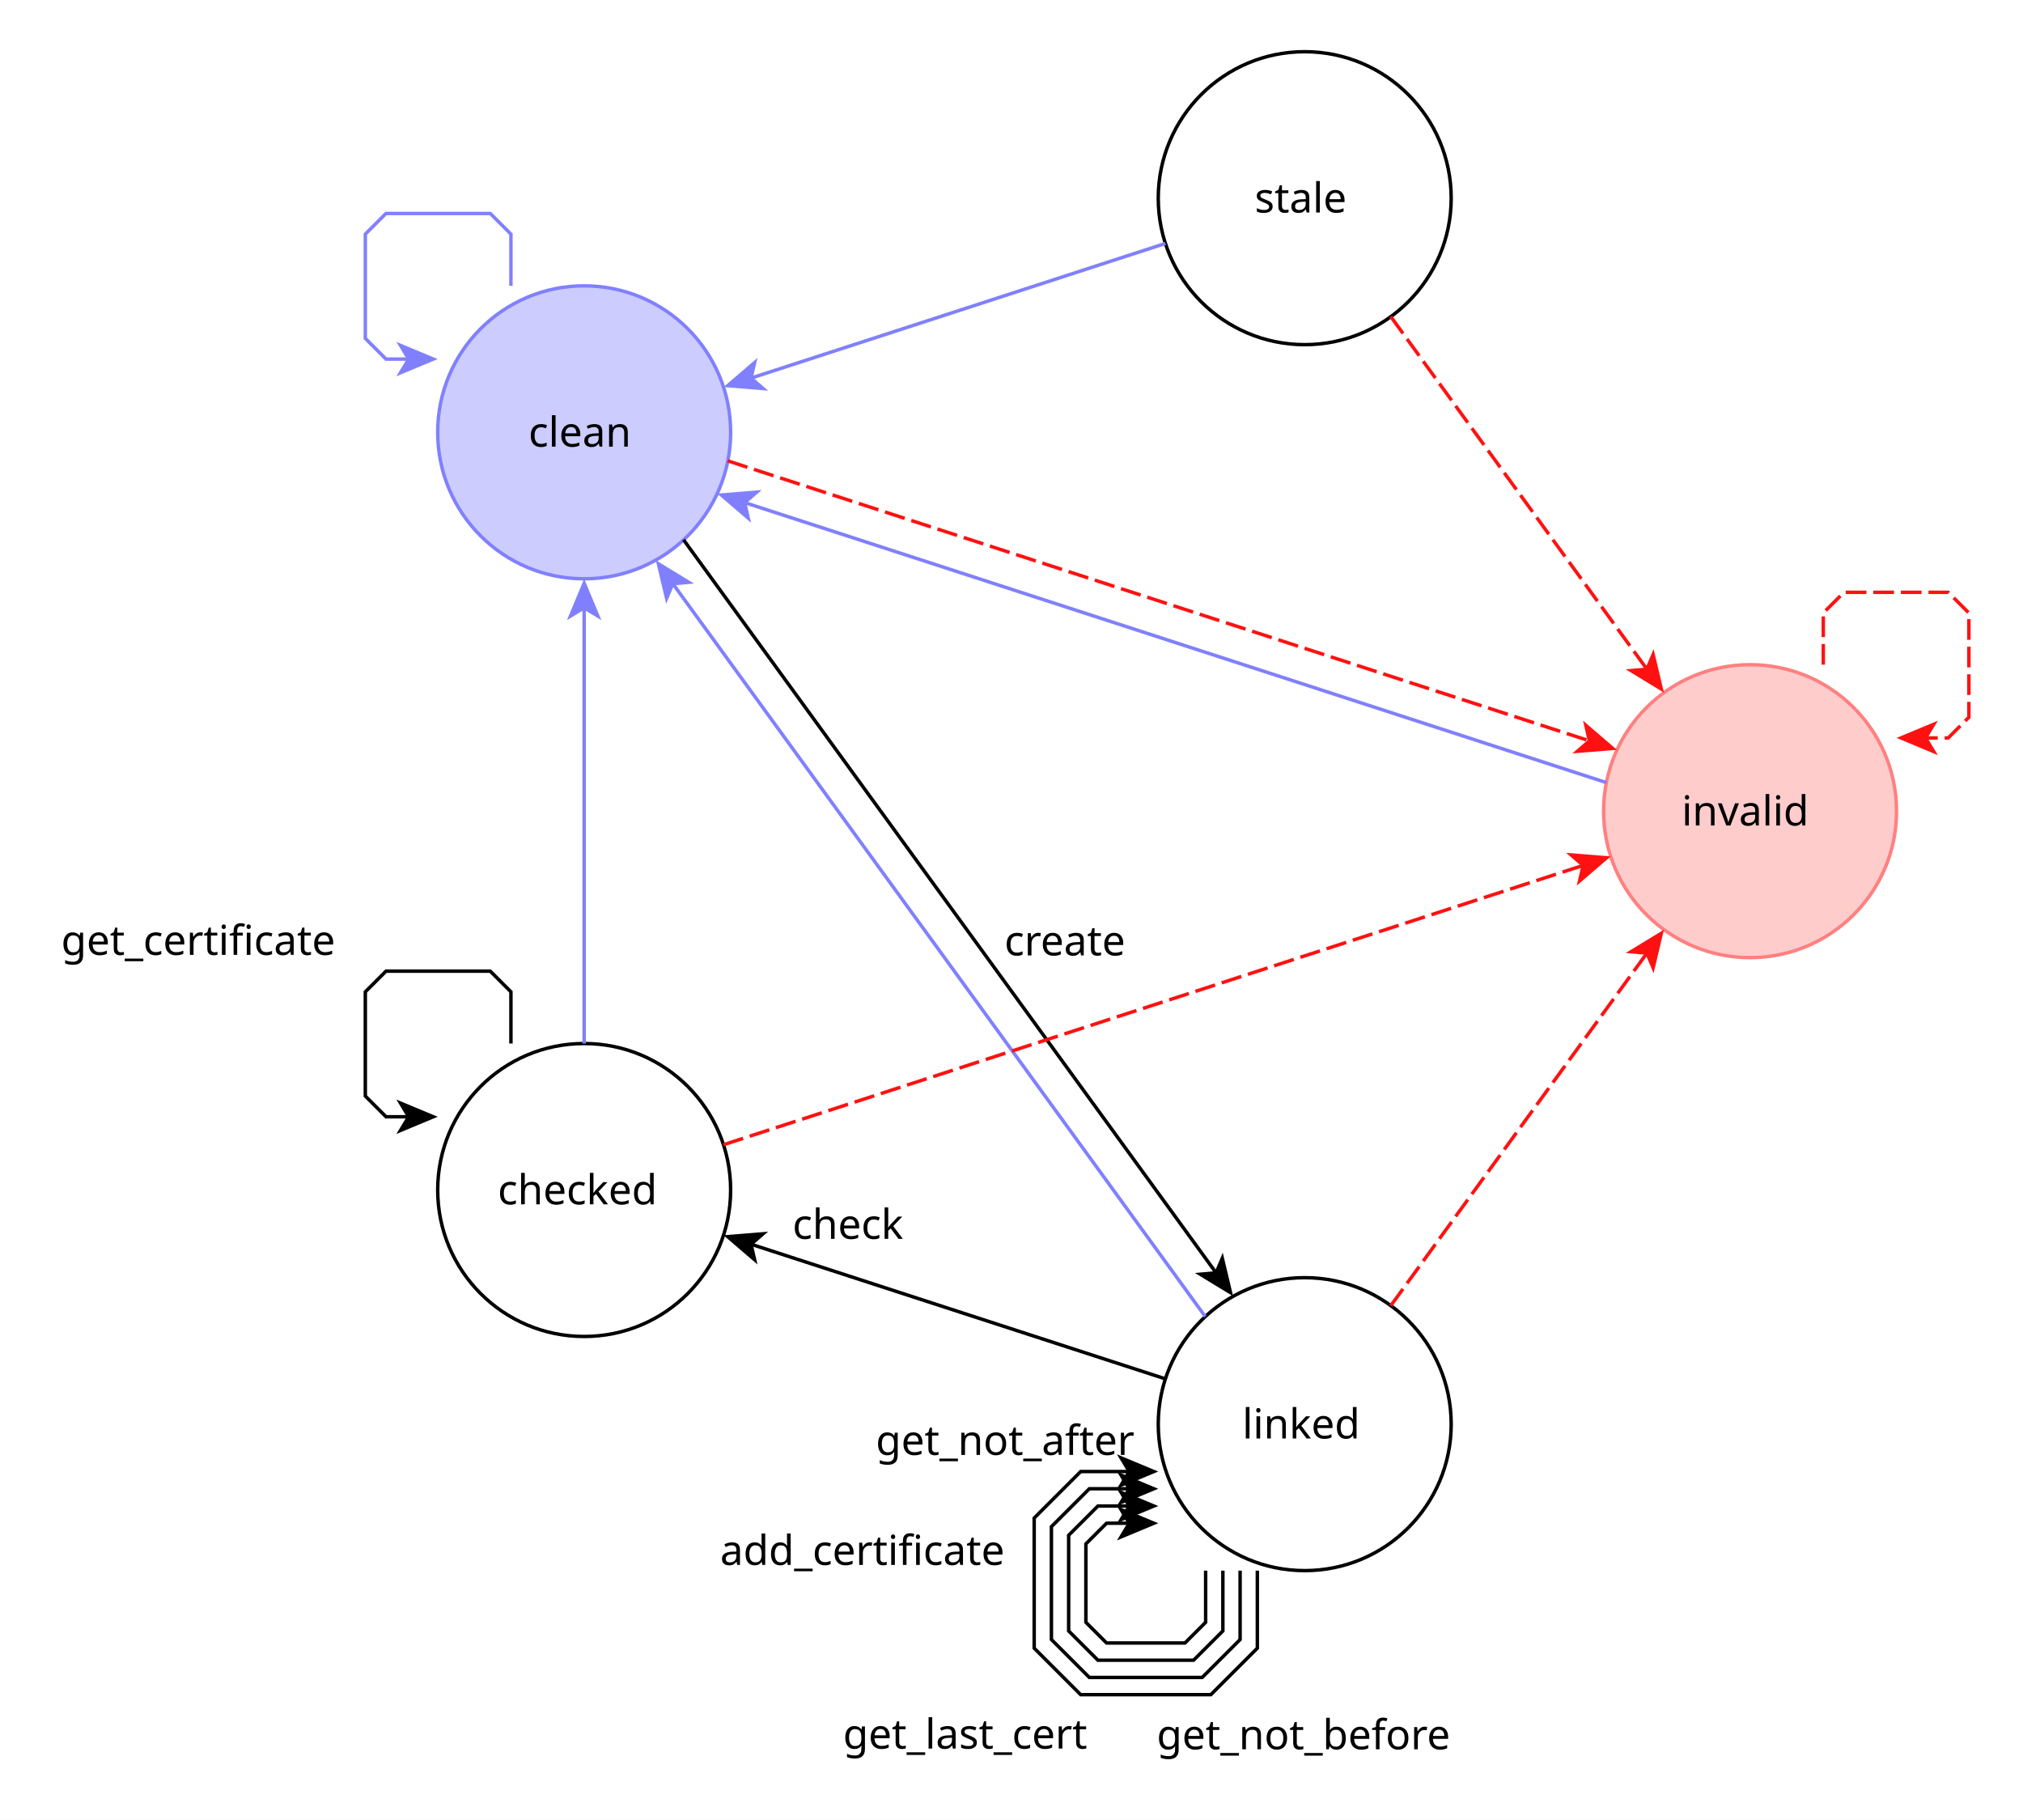
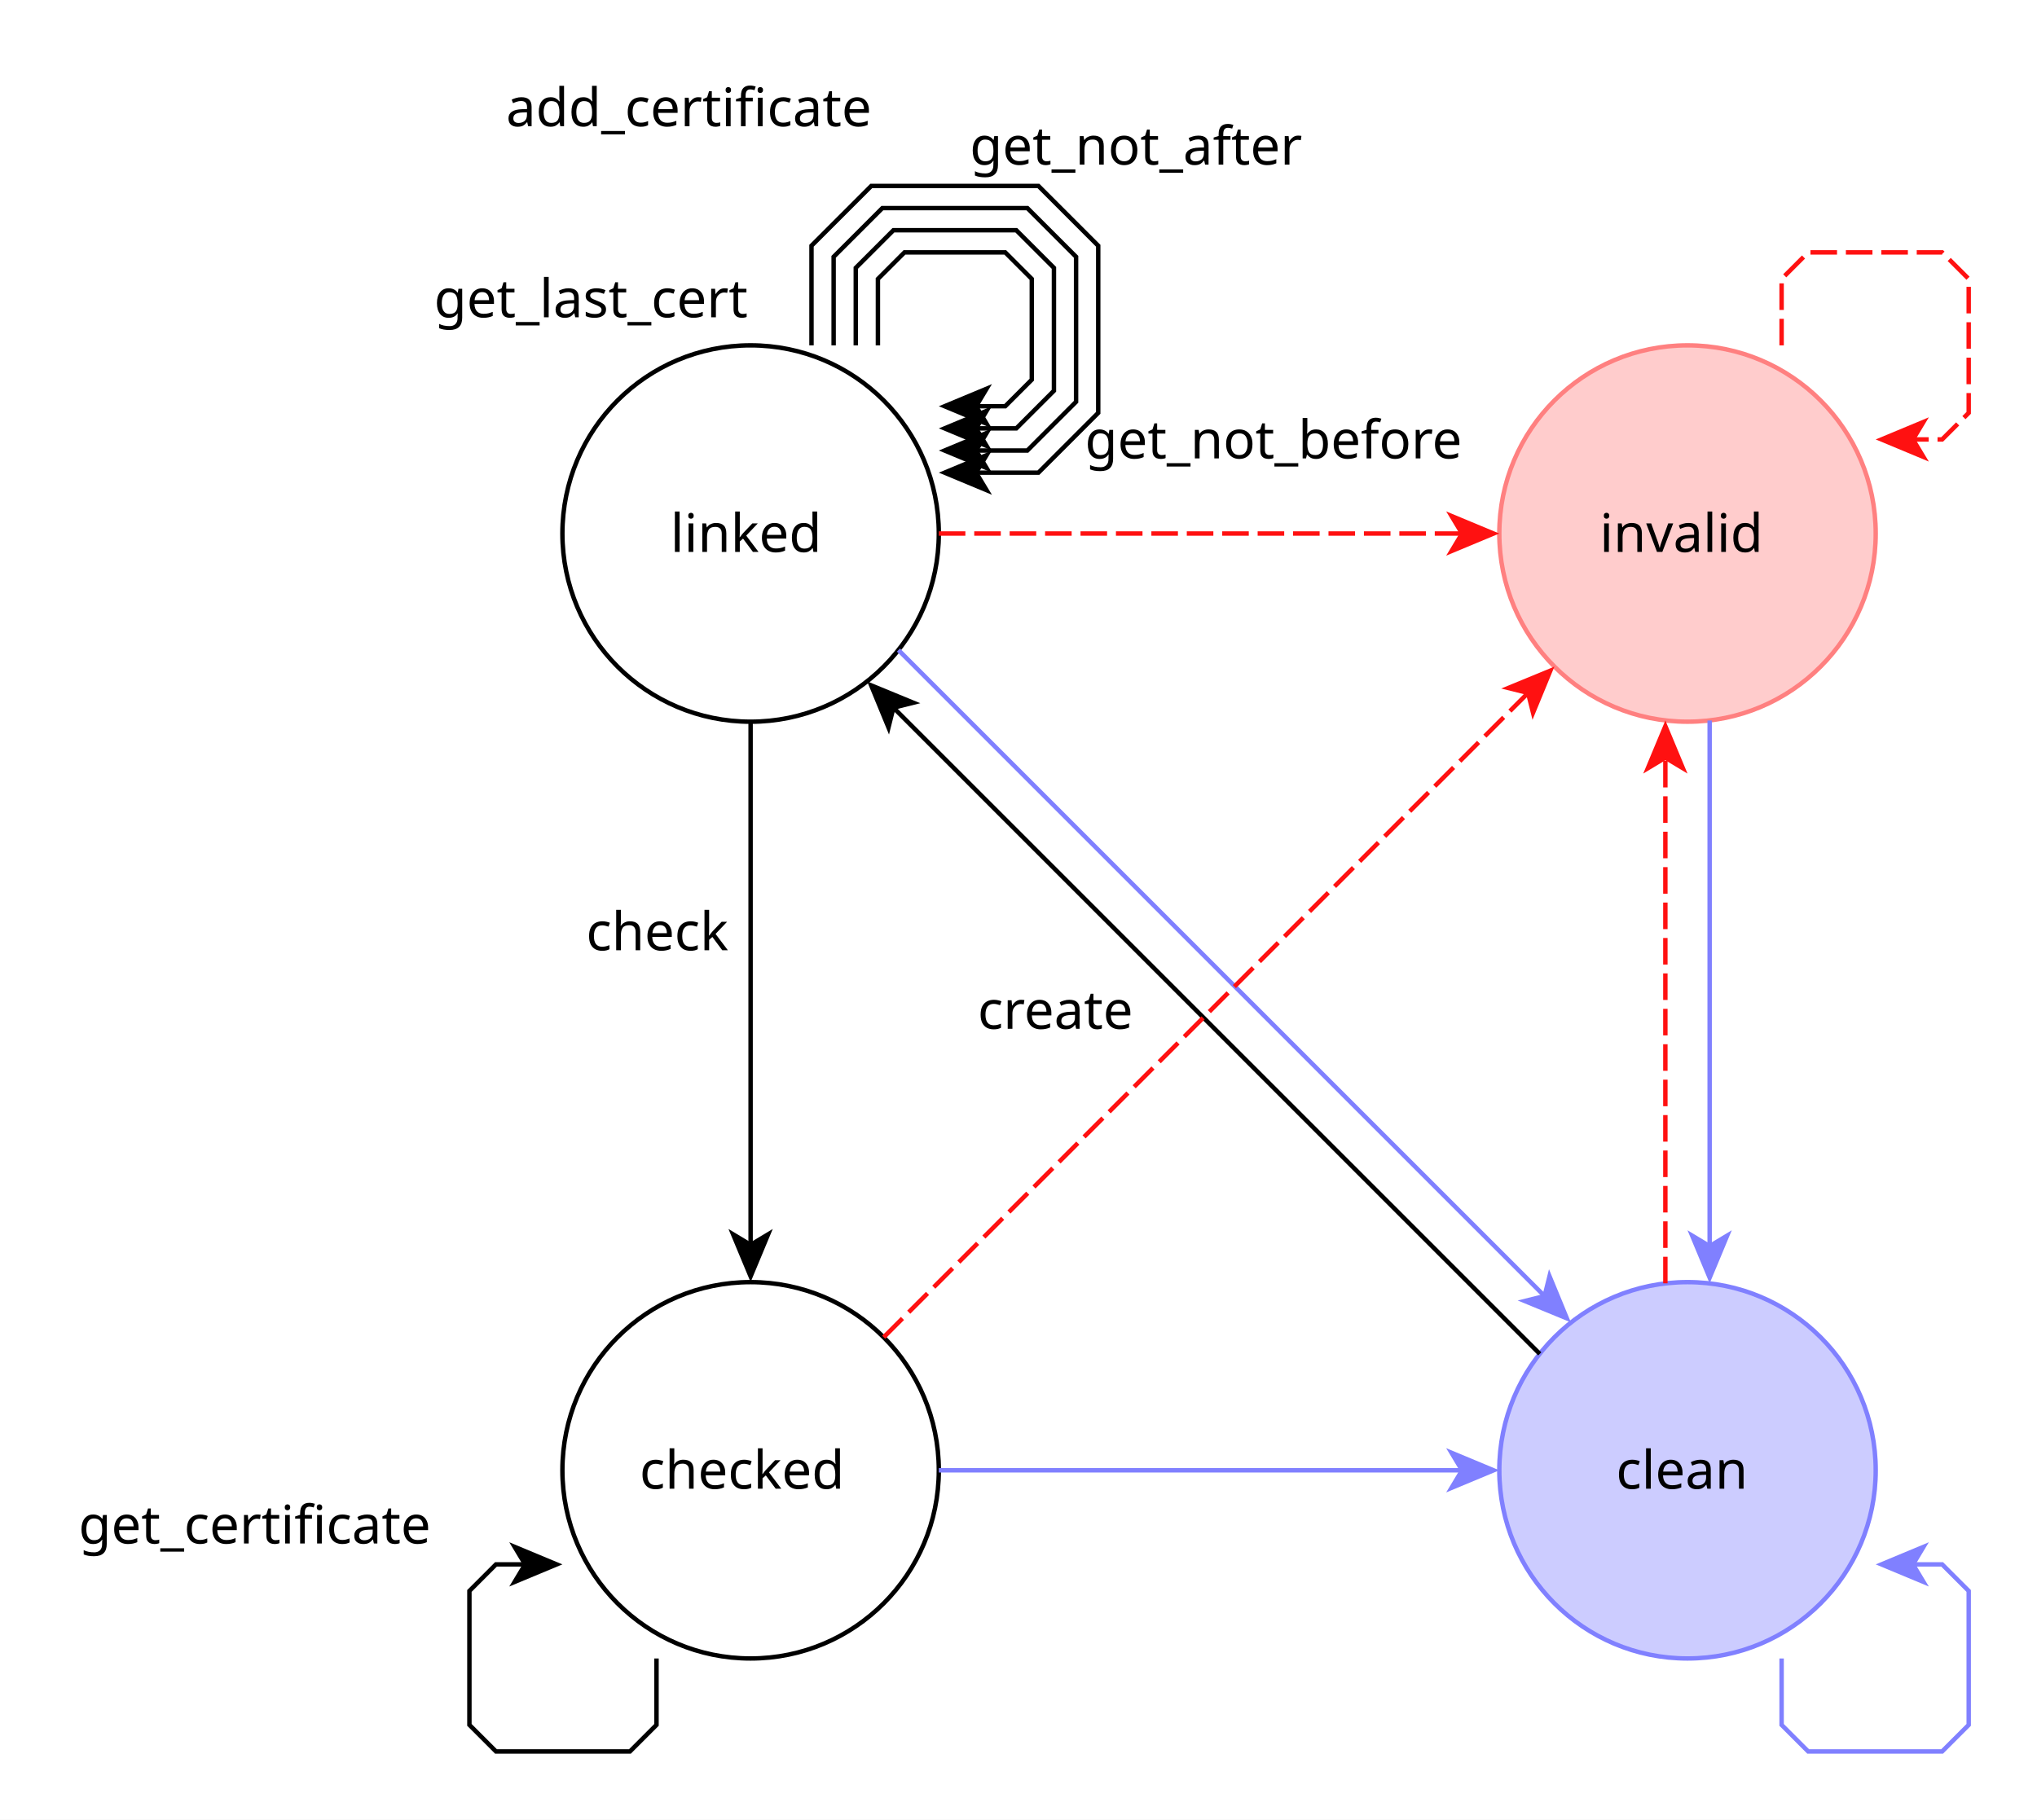
- <svg xmlns="http://www.w3.org/2000/svg" fill-opacity="1" color-rendering="auto" color-interpolation="auto" stroke="black" text-rendering="auto" stroke-linecap="square" width="587" stroke-miterlimit="10" stroke-opacity="1" shape-rendering="auto" fill="black" stroke-dasharray="none" font-weight="normal" stroke-width="1" height="528" font-family="'Dialog'" font-style="normal" stroke-linejoin="miter" font-size="12" stroke-dashoffset="0" image-rendering="auto">
+ <svg xmlns="http://www.w3.org/2000/svg" fill-opacity="1" color-rendering="auto" color-interpolation="auto" stroke="black" text-rendering="auto" stroke-linecap="square" width="460" stroke-miterlimit="10" stroke-opacity="1" shape-rendering="auto" fill="black" stroke-dasharray="none" font-weight="normal" stroke-width="1" height="411" font-family="'Dialog'" font-style="normal" stroke-linejoin="miter" font-size="12" stroke-dashoffset="0" image-rendering="auto">
  <defs id="genericDefs" />
  <g>
    <defs id="defs1">
      <clipPath clipPathUnits="userSpaceOnUse" id="clipPath1">
-         <path d="M0 0 L587 0 L587 528 L0 528 L0 0 Z" />
+         <path d="M0 0 L460 0 L460 411 L0 411 L0 0 Z" />
      </clipPath>
      <clipPath clipPathUnits="userSpaceOnUse" id="clipPath2">
-         <path d="M-82 -15 L505 -15 L505 513 L-82 513 L-82 -15 Z" />
+         <path d="M-82 -42 L378 -42 L378 369 L-82 369 L-82 -42 Z" />
      </clipPath>
    </defs>
-     <g fill="white" transform="translate(82,15)" stroke="white">
-       <rect x="-82" width="587" height="528" y="-15" clip-path="url(#clipPath2)" stroke="none" />
+     <g fill="white" transform="translate(82,42)" stroke="white">
+       <rect x="-82" width="460" height="411" y="-42" clip-path="url(#clipPath2)" stroke="none" />
    </g>
-     <g fill="rgb(204,204,255)" transform="matrix(1,0,0,1,82,15)" stroke="rgb(204,204,255)">
-       <circle r="42.5" clip-path="url(#clipPath2)" cx="87.503" cy="110.434" stroke="none" />
+     <g fill="rgb(204,204,255)" transform="matrix(1,0,0,1,82,42)" stroke="rgb(204,204,255)">
+       <circle r="42.5" clip-path="url(#clipPath2)" cx="299.077" cy="290.074" stroke="none" />
    </g>
-     <g stroke-miterlimit="1.45" font-family="sans-serif" transform="matrix(1,0,0,1,82,15)" stroke-linecap="butt">
-       <text x="71.366" xml:space="preserve" y="114.591" clip-path="url(#clipPath2)" stroke="none">clean</text>
-       <circle fill="none" r="42.5" clip-path="url(#clipPath2)" cx="87.503" cy="110.434" stroke="rgb(128,128,255)" />
+     <g stroke-miterlimit="1.45" font-family="sans-serif" transform="matrix(1,0,0,1,82,42)" stroke-linecap="butt">
+       <text x="282.941" xml:space="preserve" y="294.231" clip-path="url(#clipPath2)" stroke="none">clean</text>
+       <circle fill="none" r="42.5" clip-path="url(#clipPath2)" cx="299.077" cy="290.074" stroke="rgb(128,128,255)" />
    </g>
-     <g fill="rgb(255,204,204)" transform="matrix(1,0,0,1,82,15)" stroke="rgb(255,204,204)">
-       <circle r="42.5" clip-path="url(#clipPath2)" cx="425.802" cy="220.354" stroke="none" />
+     <g fill="rgb(255,204,204)" transform="matrix(1,0,0,1,82,42)" stroke="rgb(255,204,204)">
+       <circle r="42.5" clip-path="url(#clipPath2)" cx="299.077" cy="78.5" stroke="none" />
    </g>
-     <g stroke-miterlimit="1.45" font-family="sans-serif" transform="matrix(1,0,0,1,82,15)" stroke-linecap="butt">
-       <text x="405.962" xml:space="preserve" y="224.511" clip-path="url(#clipPath2)" stroke="none">invalid</text>
-       <circle fill="none" r="42.5" clip-path="url(#clipPath2)" cx="425.802" cy="220.354" stroke="rgb(255,128,128)" />
+     <g stroke-miterlimit="1.45" font-family="sans-serif" transform="matrix(1,0,0,1,82,42)" stroke-linecap="butt">
+       <text x="279.237" xml:space="preserve" y="82.656" clip-path="url(#clipPath2)" stroke="none">invalid</text>
+       <circle fill="none" r="42.5" clip-path="url(#clipPath2)" cx="299.077" cy="78.5" stroke="rgb(255,128,128)" />
    </g>
-     <g fill="white" transform="matrix(1,0,0,1,82,15)" stroke="white">
-       <circle r="42.5" clip-path="url(#clipPath2)" cx="296.583" cy="42.5" stroke="none" />
+     <g fill="white" transform="matrix(1,0,0,1,82,42)" stroke="white">
+       <circle r="42.5" clip-path="url(#clipPath2)" cx="87.503" cy="78.5" stroke="none" />
    </g>
-     <g stroke-miterlimit="1.45" font-family="sans-serif" transform="matrix(1,0,0,1,82,15)" stroke-linecap="butt">
-       <text x="282.07" xml:space="preserve" y="46.656" clip-path="url(#clipPath2)" stroke="none">stale</text>
-       <circle fill="none" r="42.5" clip-path="url(#clipPath2)" cx="296.583" cy="42.5" />
+     <g stroke-miterlimit="1.45" font-family="sans-serif" transform="matrix(1,0,0,1,82,42)" stroke-linecap="butt">
+       <text x="69.392" xml:space="preserve" y="82.656" clip-path="url(#clipPath2)" stroke="none">linked</text>
+       <circle fill="none" r="42.5" clip-path="url(#clipPath2)" cx="87.503" cy="78.5" />
    </g>
-     <g fill="white" transform="matrix(1,0,0,1,82,15)" stroke="white">
-       <circle r="42.5" clip-path="url(#clipPath2)" cx="296.583" cy="398.209" stroke="none" />
+     <g fill="white" transform="matrix(1,0,0,1,82,42)" stroke="white">
+       <circle r="42.5" clip-path="url(#clipPath2)" cx="87.503" cy="290.074" stroke="none" />
    </g>
-     <g stroke-miterlimit="1.45" font-family="sans-serif" transform="matrix(1,0,0,1,82,15)" stroke-linecap="butt">
-       <text x="278.472" xml:space="preserve" y="402.365" clip-path="url(#clipPath2)" stroke="none">linked</text>
-       <circle fill="none" r="42.5" clip-path="url(#clipPath2)" cx="296.583" cy="398.209" />
+     <g stroke-miterlimit="1.45" font-family="sans-serif" transform="matrix(1,0,0,1,82,42)" stroke-linecap="butt">
+       <text x="62.437" xml:space="preserve" y="294.231" clip-path="url(#clipPath2)" stroke="none">checked</text>
+       <circle fill="none" r="42.5" clip-path="url(#clipPath2)" cx="87.503" cy="290.074" />
+       <path fill="none" d="M320.327 332.574 L320.327 347.574 L326.327 353.574 L356.577 353.574 L362.577 347.574 L362.577 317.324 L356.577 311.324 L349.577 311.324" clip-path="url(#clipPath2)" stroke="rgb(128,128,255)" />
+       <path fill="rgb(128,128,255)" d="M341.577 311.324 L353.577 316.324 L350.577 311.324 L353.577 306.324 Z" clip-path="url(#clipPath2)" stroke="none" />
    </g>
-     <g fill="white" transform="matrix(1,0,0,1,82,15)" stroke="white">
-       <circle r="42.5" clip-path="url(#clipPath2)" cx="87.503" cy="330.274" stroke="none" />
+     <g fill="rgb(255,17,17)" stroke-dasharray="6,2" stroke-miterlimit="1.45" transform="matrix(1,0,0,1,82,42)" stroke-linecap="butt" stroke="rgb(255,17,17)">
+       <path fill="none" d="M294.077 247.847 L294.077 128.713" clip-path="url(#clipPath2)" />
+       <path d="M294.077 120.713 L289.077 132.713 L294.077 129.713 L299.077 132.713 Z" clip-path="url(#clipPath2)" stroke="none" />
+       <path fill="none" d="M320.327 36 L320.327 21 L326.327 15 L356.577 15 L362.577 21 L362.577 51.25 L356.577 57.25 L349.577 57.25" clip-path="url(#clipPath2)" />
+       <path d="M341.577 57.25 L353.577 62.25 L350.577 57.25 L353.577 52.25 Z" clip-path="url(#clipPath2)" stroke="none" />
+       <path fill="none" stroke-dasharray="none" d="M304.077 120.727 L304.077 239.862" clip-path="url(#clipPath2)" stroke="rgb(128,128,255)" />
+       <path fill="rgb(128,128,255)" stroke-dasharray="none" d="M304.077 247.862 L309.077 235.862 L304.077 238.862 L299.077 235.862 Z" clip-path="url(#clipPath2)" stroke="none" />
+       <path fill="none" stroke-dasharray="none" d="M265.712 263.78 L119.464 117.532" clip-path="url(#clipPath2)" stroke="black" />
+       <path fill="black" stroke-dasharray="none" d="M113.807 111.875 L118.757 123.896 L120.171 118.239 L125.828 116.825 Z" clip-path="url(#clipPath2)" stroke="none" />
    </g>
-     <g stroke-miterlimit="1.45" font-family="sans-serif" transform="matrix(1,0,0,1,82,15)" stroke-linecap="butt">
-       <text x="62.437" xml:space="preserve" y="334.43" clip-path="url(#clipPath2)" stroke="none">checked</text>
-       <circle fill="none" r="42.5" clip-path="url(#clipPath2)" cx="87.503" cy="330.274" />
-       <path fill="none" d="M66.253 67.934 L66.253 52.934 L60.253 46.934 L30.003 46.934 L24.003 52.934 L24.003 83.184 L30.003 89.184 L37.003 89.184" clip-path="url(#clipPath2)" stroke="rgb(128,128,255)" />
-       <path fill="rgb(128,128,255)" d="M45.003 89.184 L33.003 84.184 L36.003 89.184 L33.003 94.184 Z" clip-path="url(#clipPath2)" stroke="none" />
+     <g stroke-miterlimit="1.45" font-family="sans-serif" transform="matrix(1,0,0,1,82,42)" stroke-linecap="butt">
+       <text x="138.79" xml:space="preserve" y="190.354" clip-path="url(#clipPath2)" stroke="none">create</text>
+       <path fill="none" d="M101.253 36 L101.253 13.5 L114.753 0 L152.503 0 L166.003 13.5 L166.003 51.25 L152.503 64.75 L138.003 64.75" clip-path="url(#clipPath2)" />
+       <path d="M130.003 64.75 L142.003 69.75 L139.003 64.75 L142.003 59.75 Z" clip-path="url(#clipPath2)" stroke="none" />
+       <text x="32.282" xml:space="preserve" y="-13.496" clip-path="url(#clipPath2)" stroke="none">add_certificate</text>
+       <path fill="none" d="M106.253 36 L106.253 16 L117.253 5 L150.003 5 L161.003 16 L161.003 48.75 L150.003 59.75 L138.003 59.75" clip-path="url(#clipPath2)" />
+       <path d="M130.003 59.75 L142.003 64.75 L139.003 59.75 L142.003 54.75 Z" clip-path="url(#clipPath2)" stroke="none" />
+       <text x="16.016" xml:space="preserve" y="29.656" clip-path="url(#clipPath2)" stroke="none">get_last_cert</text>
+       <path fill="none" d="M111.253 36 L111.253 18.5 L119.753 10 L147.503 10 L156.003 18.5 L156.003 46.25 L147.503 54.75 L138.003 54.75" clip-path="url(#clipPath2)" />
+       <path d="M130.003 54.75 L142.003 59.75 L139.003 54.75 L142.003 49.75 Z" clip-path="url(#clipPath2)" stroke="none" />
+       <text x="163.003" xml:space="preserve" y="61.531" clip-path="url(#clipPath2)" stroke="none">get_not_before</text>
+       <path fill="none" d="M116.253 36 L116.253 21 L122.253 15 L145.003 15 L151.003 21 L151.003 43.75 L145.003 49.75 L138.003 49.75" clip-path="url(#clipPath2)" />
+       <path d="M130.003 49.75 L142.003 54.75 L139.003 49.75 L142.003 44.75 Z" clip-path="url(#clipPath2)" stroke="none" />
+       <text x="137.006" xml:space="preserve" y="-4.825" clip-path="url(#clipPath2)" stroke="none">get_not_after</text>
    </g>
-     <g fill="rgb(255,17,17)" stroke-dasharray="6,2" stroke-miterlimit="1.45" transform="matrix(1,0,0,1,82,15)" stroke-linecap="butt" stroke="rgb(255,17,17)">
-       <path fill="none" d="M129.147 118.708 L379.588 200.081" clip-path="url(#clipPath2)" />
-       <path d="M387.196 202.553 L377.329 194.09 L378.637 199.772 L374.238 203.6 Z" clip-path="url(#clipPath2)" stroke="none" />
-       <path fill="none" d="M447.052 177.854 L447.052 162.854 L453.052 156.854 L483.302 156.854 L489.302 162.854 L489.302 193.104 L483.302 199.104 L476.302 199.104" clip-path="url(#clipPath2)" />
-       <path d="M468.302 199.104 L480.302 204.104 L477.302 199.104 L480.302 194.104 Z" clip-path="url(#clipPath2)" stroke="none" />
-       <path fill="none" stroke-dasharray="none" d="M384.134 212.073 L133.675 130.694" clip-path="url(#clipPath2)" stroke="rgb(128,128,255)" />
-       <path fill="rgb(128,128,255)" stroke-dasharray="none" d="M126.066 128.222 L135.934 136.685 L134.626 131.003 L139.024 127.175 Z" clip-path="url(#clipPath2)" stroke="none" />
-       <path fill="none" d="M321.564 76.883 L396.119 179.499" clip-path="url(#clipPath2)" />
-       <path d="M400.821 185.971 L397.813 173.324 L395.531 178.69 L389.723 179.202 Z" clip-path="url(#clipPath2)" stroke="none" />
-       <path fill="none" stroke-dasharray="none" d="M256.163 55.633 L135.531 94.829" clip-path="url(#clipPath2)" stroke="rgb(128,128,255)" />
-       <path fill="rgb(128,128,255)" stroke-dasharray="none" d="M127.923 97.301 L140.881 98.348 L136.482 94.52 L137.79 88.838 Z" clip-path="url(#clipPath2)" stroke="none" />
-       <path fill="none" stroke-dasharray="none" d="M116.33 141.605 L271.111 354.643" clip-path="url(#clipPath2)" stroke="black" />
-       <path fill="black" stroke-dasharray="none" d="M275.814 361.115 L272.805 348.468 L270.524 353.834 L264.715 354.346 Z" clip-path="url(#clipPath2)" stroke="none" />
+     <g fill="rgb(255,17,17)" stroke-dasharray="6,2" stroke-miterlimit="1.45" transform="matrix(1,0,0,1,82,42)" stroke-linecap="butt" stroke="rgb(255,17,17)">
+       <path fill="none" d="M130.003 78.5 L248.577 78.5" clip-path="url(#clipPath2)" />
+       <path d="M256.577 78.5 L244.577 73.5 L247.577 78.5 L244.577 83.5 Z" clip-path="url(#clipPath2)" stroke="none" />
+       <path fill="none" stroke-dasharray="none" d="M120.892 104.818 L267.09 251.016" clip-path="url(#clipPath2)" stroke="rgb(128,128,255)" />
+       <path fill="rgb(128,128,255)" stroke-dasharray="none" d="M272.747 256.673 L267.797 244.652 L266.383 250.309 L260.726 251.723 Z" clip-path="url(#clipPath2)" stroke="none" />
+       <path fill="none" stroke-dasharray="none" d="M87.503 121 L87.503 239.574" clip-path="url(#clipPath2)" stroke="black" />
+       <path fill="black" stroke-dasharray="none" d="M87.503 247.574 L92.503 235.574 L87.503 238.574 L82.503 235.574 Z" clip-path="url(#clipPath2)" stroke="none" />
    </g>
-     <g stroke-miterlimit="1.45" font-family="sans-serif" transform="matrix(1,0,0,1,82,15)" stroke-linecap="butt">
-       <text x="209.456" xml:space="preserve" y="262.201" clip-path="url(#clipPath2)" stroke="none">create</text>
-       <path fill="none" d="M282.833 440.709 L282.833 463.209 L269.333 476.709 L231.583 476.709 L218.083 463.209 L218.083 425.459 L231.583 411.959 L246.083 411.959" clip-path="url(#clipPath2)" />
-       <path d="M254.083 411.959 L242.083 406.959 L245.083 411.959 L242.083 416.959 Z" clip-path="url(#clipPath2)" stroke="none" />
-       <text x="126.945" xml:space="preserve" y="439.052" clip-path="url(#clipPath2)" stroke="none">add_certificate</text>
-       <path fill="none" d="M277.833 440.709 L277.833 460.709 L266.833 471.709 L234.083 471.709 L223.083 460.709 L223.083 427.959 L234.083 416.959 L246.083 416.959" clip-path="url(#clipPath2)" />
-       <path d="M254.083 416.959 L242.083 411.959 L245.083 416.959 L242.083 421.959 Z" clip-path="url(#clipPath2)" stroke="none" />
-       <text x="162.614" xml:space="preserve" y="492.349" clip-path="url(#clipPath2)" stroke="none">get_last_cert</text>
-       <path fill="none" d="M272.833 440.709 L272.833 458.209 L264.333 466.709 L236.583 466.709 L228.083 458.209 L228.083 430.459 L236.583 421.959 L246.083 421.959" clip-path="url(#clipPath2)" />
-       <path d="M254.083 421.959 L242.083 416.959 L245.083 421.959 L242.083 426.959 Z" clip-path="url(#clipPath2)" stroke="none" />
-       <text x="253.64" xml:space="preserve" y="492.542" clip-path="url(#clipPath2)" stroke="none">get_not_before</text>
-       <path fill="none" d="M267.833 440.709 L267.833 455.709 L261.833 461.709 L239.083 461.709 L233.083 455.709 L233.083 432.959 L239.083 426.959 L246.083 426.959" clip-path="url(#clipPath2)" />
-       <path d="M254.083 426.959 L242.083 421.959 L245.083 426.959 L242.083 431.959 Z" clip-path="url(#clipPath2)" stroke="none" />
-       <text x="172.123" xml:space="preserve" y="407.133" clip-path="url(#clipPath2)" stroke="none">get_not_after</text>
+     <g stroke-miterlimit="1.45" font-family="sans-serif" transform="matrix(1,0,0,1,82,42)" stroke-linecap="butt">
+       <text x="50.37" xml:space="preserve" y="172.622" clip-path="url(#clipPath2)" stroke="none">check</text>
+       <path fill="none" d="M66.253 332.574 L66.253 347.574 L60.253 353.574 L30.003 353.574 L24.003 347.574 L24.003 317.324 L30.003 311.324 L37.003 311.324" clip-path="url(#clipPath2)" />
+       <path d="M45.003 311.324 L33.003 306.324 L36.003 311.324 L33.003 316.324 Z" clip-path="url(#clipPath2)" stroke="none" />
+       <text x="-64.253" xml:space="preserve" y="306.606" clip-path="url(#clipPath2)" stroke="none">get_certificate</text>
    </g>
-     <g fill="rgb(255,17,17)" stroke-dasharray="6,2" stroke-miterlimit="1.45" transform="matrix(1,0,0,1,82,15)" stroke-linecap="butt" stroke="rgb(255,17,17)">
-       <path fill="none" d="M321.564 363.825 L396.119 261.21" clip-path="url(#clipPath2)" />
-       <path d="M400.821 254.738 L389.723 261.507 L395.531 262.019 L397.813 267.385 Z" clip-path="url(#clipPath2)" stroke="none" />
-       <path fill="none" stroke-dasharray="none" d="M267.713 366.979 L112.987 154.017" clip-path="url(#clipPath2)" stroke="rgb(128,128,255)" />
-       <path fill="rgb(128,128,255)" stroke-dasharray="none" d="M108.285 147.544 L111.293 160.191 L113.575 154.826 L119.383 154.314 Z" clip-path="url(#clipPath2)" stroke="none" />
-       <path fill="none" stroke-dasharray="none" d="M256.163 385.075 L135.531 345.88" clip-path="url(#clipPath2)" stroke="black" />
-       <path fill="black" stroke-dasharray="none" d="M127.923 343.408 L137.79 351.871 L136.482 346.189 L140.881 342.36 Z" clip-path="url(#clipPath2)" stroke="none" />
-     </g>
-     <g stroke-miterlimit="1.45" font-family="sans-serif" transform="matrix(1,0,0,1,82,15)" stroke-linecap="butt">
-       <text x="147.965" xml:space="preserve" y="344.442" clip-path="url(#clipPath2)" stroke="none">check</text>
-       <path fill="none" d="M66.253 287.774 L66.253 272.774 L60.253 266.774 L30.003 266.774 L24.003 272.774 L24.003 303.024 L30.003 309.024 L37.003 309.024" clip-path="url(#clipPath2)" />
-       <path d="M45.003 309.024 L33.003 304.024 L36.003 309.024 L33.003 314.024 Z" clip-path="url(#clipPath2)" stroke="none" />
-       <text x="-64.253" xml:space="preserve" y="262.055" clip-path="url(#clipPath2)" stroke="none">get_certificate</text>
-     </g>
-     <g fill="rgb(255,17,17)" stroke-dasharray="6,2" stroke-miterlimit="1.45" transform="matrix(1,0,0,1,82,15)" stroke-linecap="butt" stroke="rgb(255,17,17)">
-       <path fill="none" d="M127.923 317.141 L377.774 235.96" clip-path="url(#clipPath2)" />
-       <path d="M385.382 233.488 L372.424 232.44 L376.822 236.269 L375.514 241.951 Z" clip-path="url(#clipPath2)" stroke="none" />
-       <path fill="none" stroke-dasharray="none" d="M87.503 287.774 L87.503 160.934" clip-path="url(#clipPath2)" stroke="rgb(128,128,255)" />
-       <path fill="rgb(128,128,255)" stroke-dasharray="none" d="M87.503 152.934 L82.503 164.934 L87.503 161.934 L92.503 164.934 Z" clip-path="url(#clipPath2)" stroke="none" />
+     <g fill="rgb(255,17,17)" stroke-dasharray="6,2" stroke-miterlimit="1.45" transform="matrix(1,0,0,1,82,42)" stroke-linecap="butt" stroke="rgb(255,17,17)">
+       <path fill="none" d="M117.555 260.022 L263.368 114.209" clip-path="url(#clipPath2)" />
+       <path d="M269.025 108.552 L257.004 113.502 L262.661 114.916 L264.075 120.573 Z" clip-path="url(#clipPath2)" stroke="none" />
+       <path fill="none" stroke-dasharray="none" d="M130.003 290.074 L248.577 290.074" clip-path="url(#clipPath2)" stroke="rgb(128,128,255)" />
+       <path fill="rgb(128,128,255)" stroke-dasharray="none" d="M256.577 290.074 L244.577 285.074 L247.577 290.074 L244.577 295.074 Z" clip-path="url(#clipPath2)" stroke="none" />
    </g>
  </g>
</svg>
